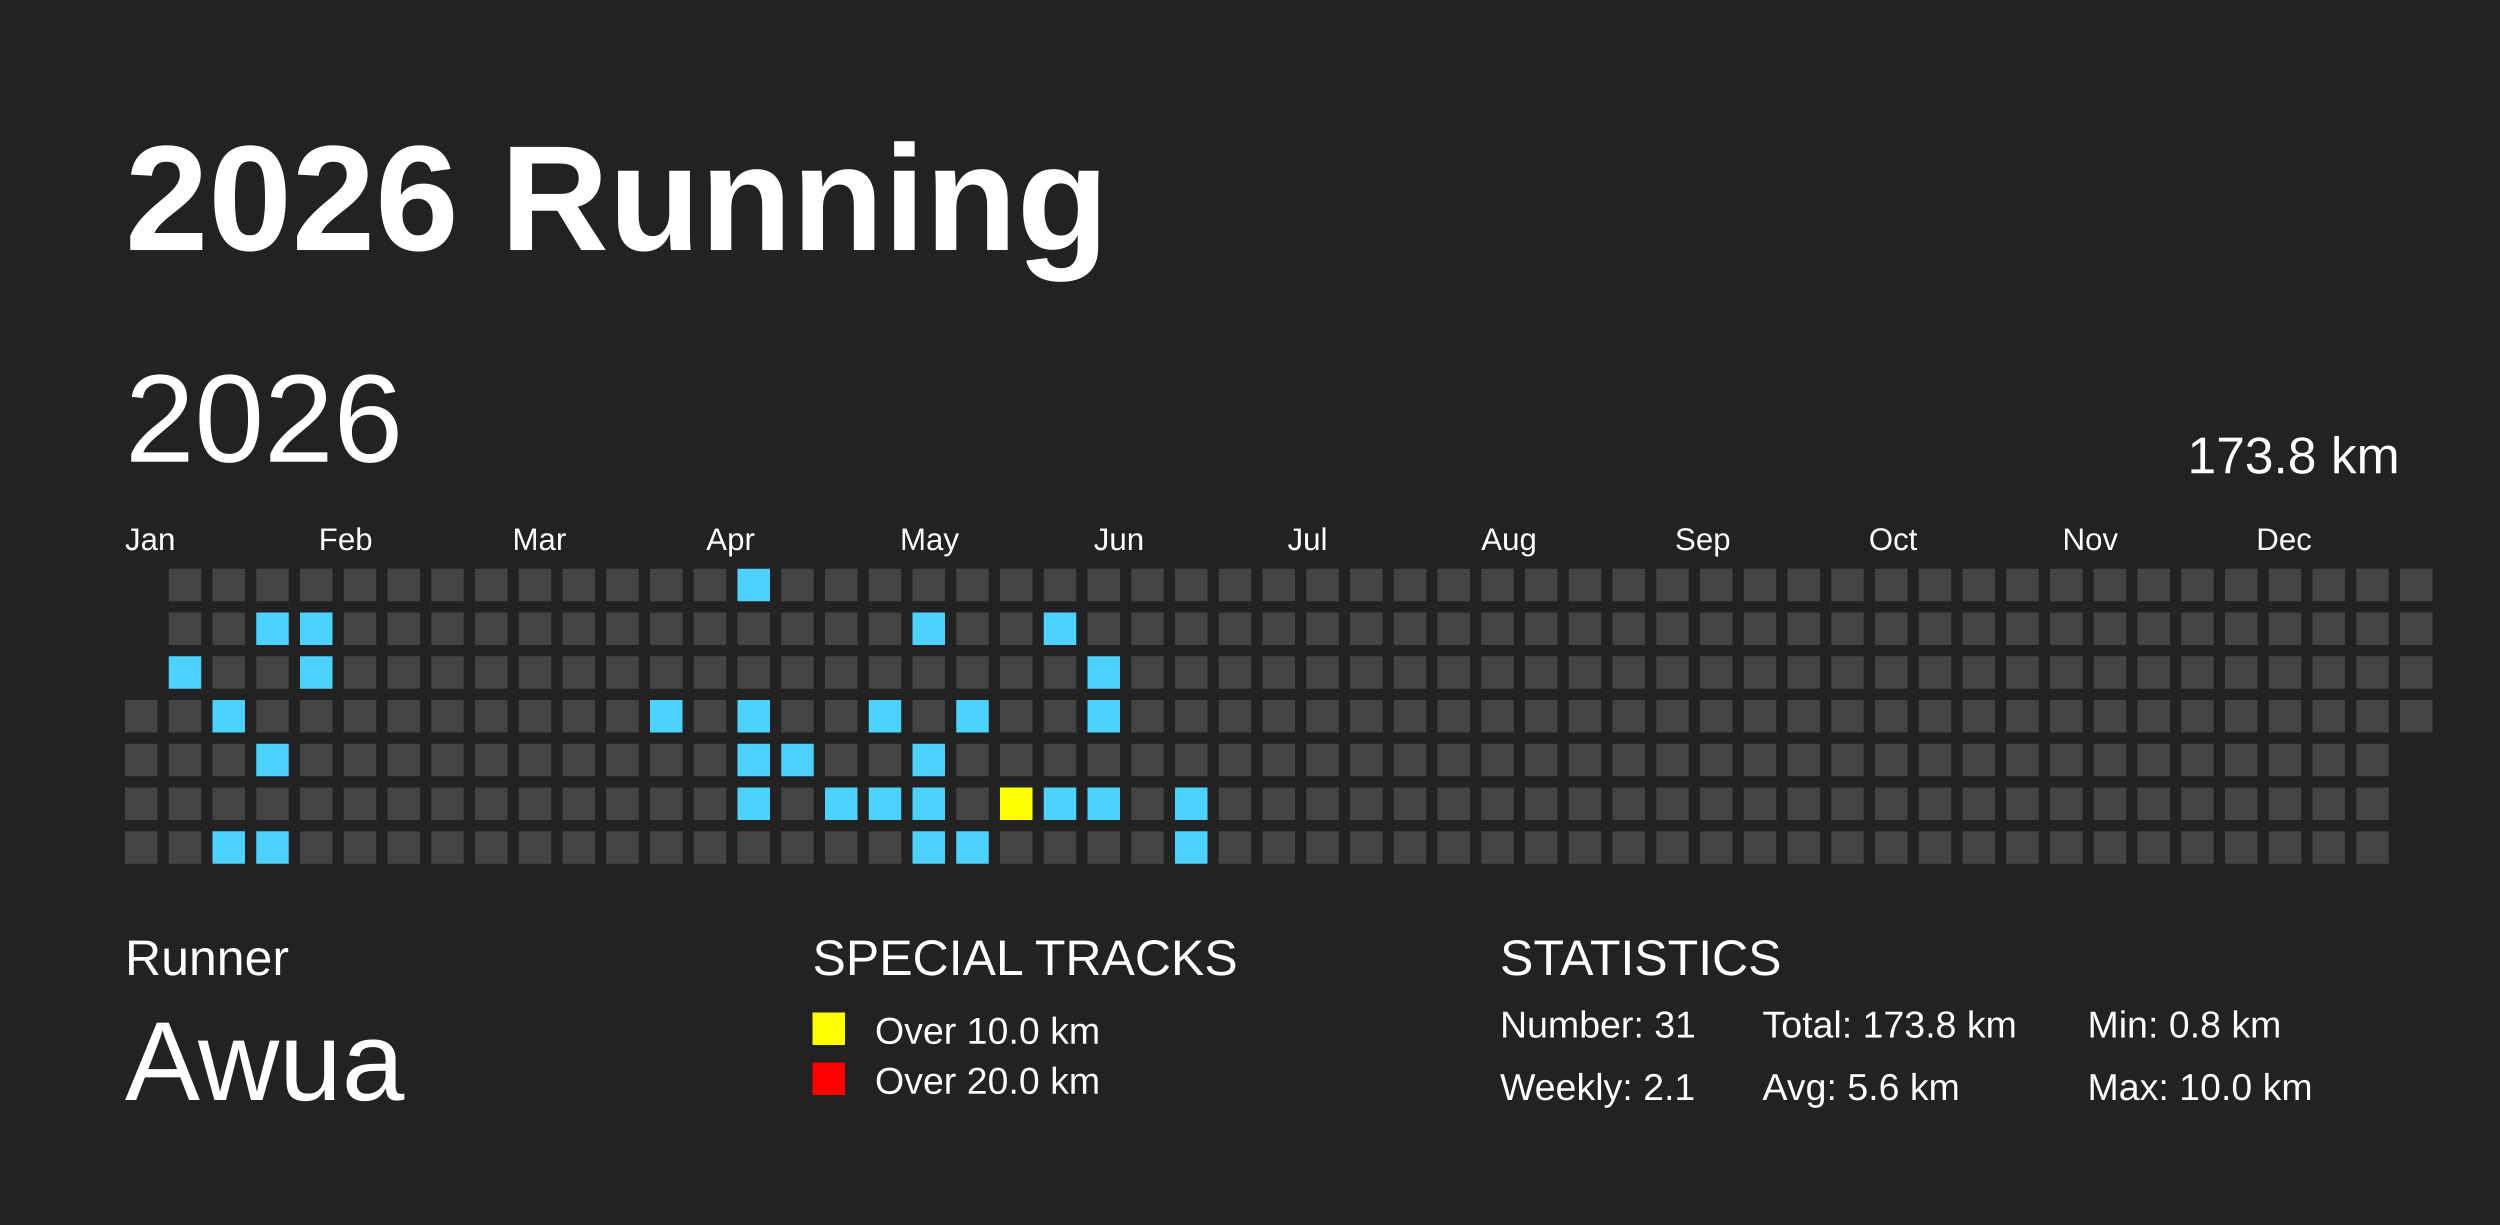
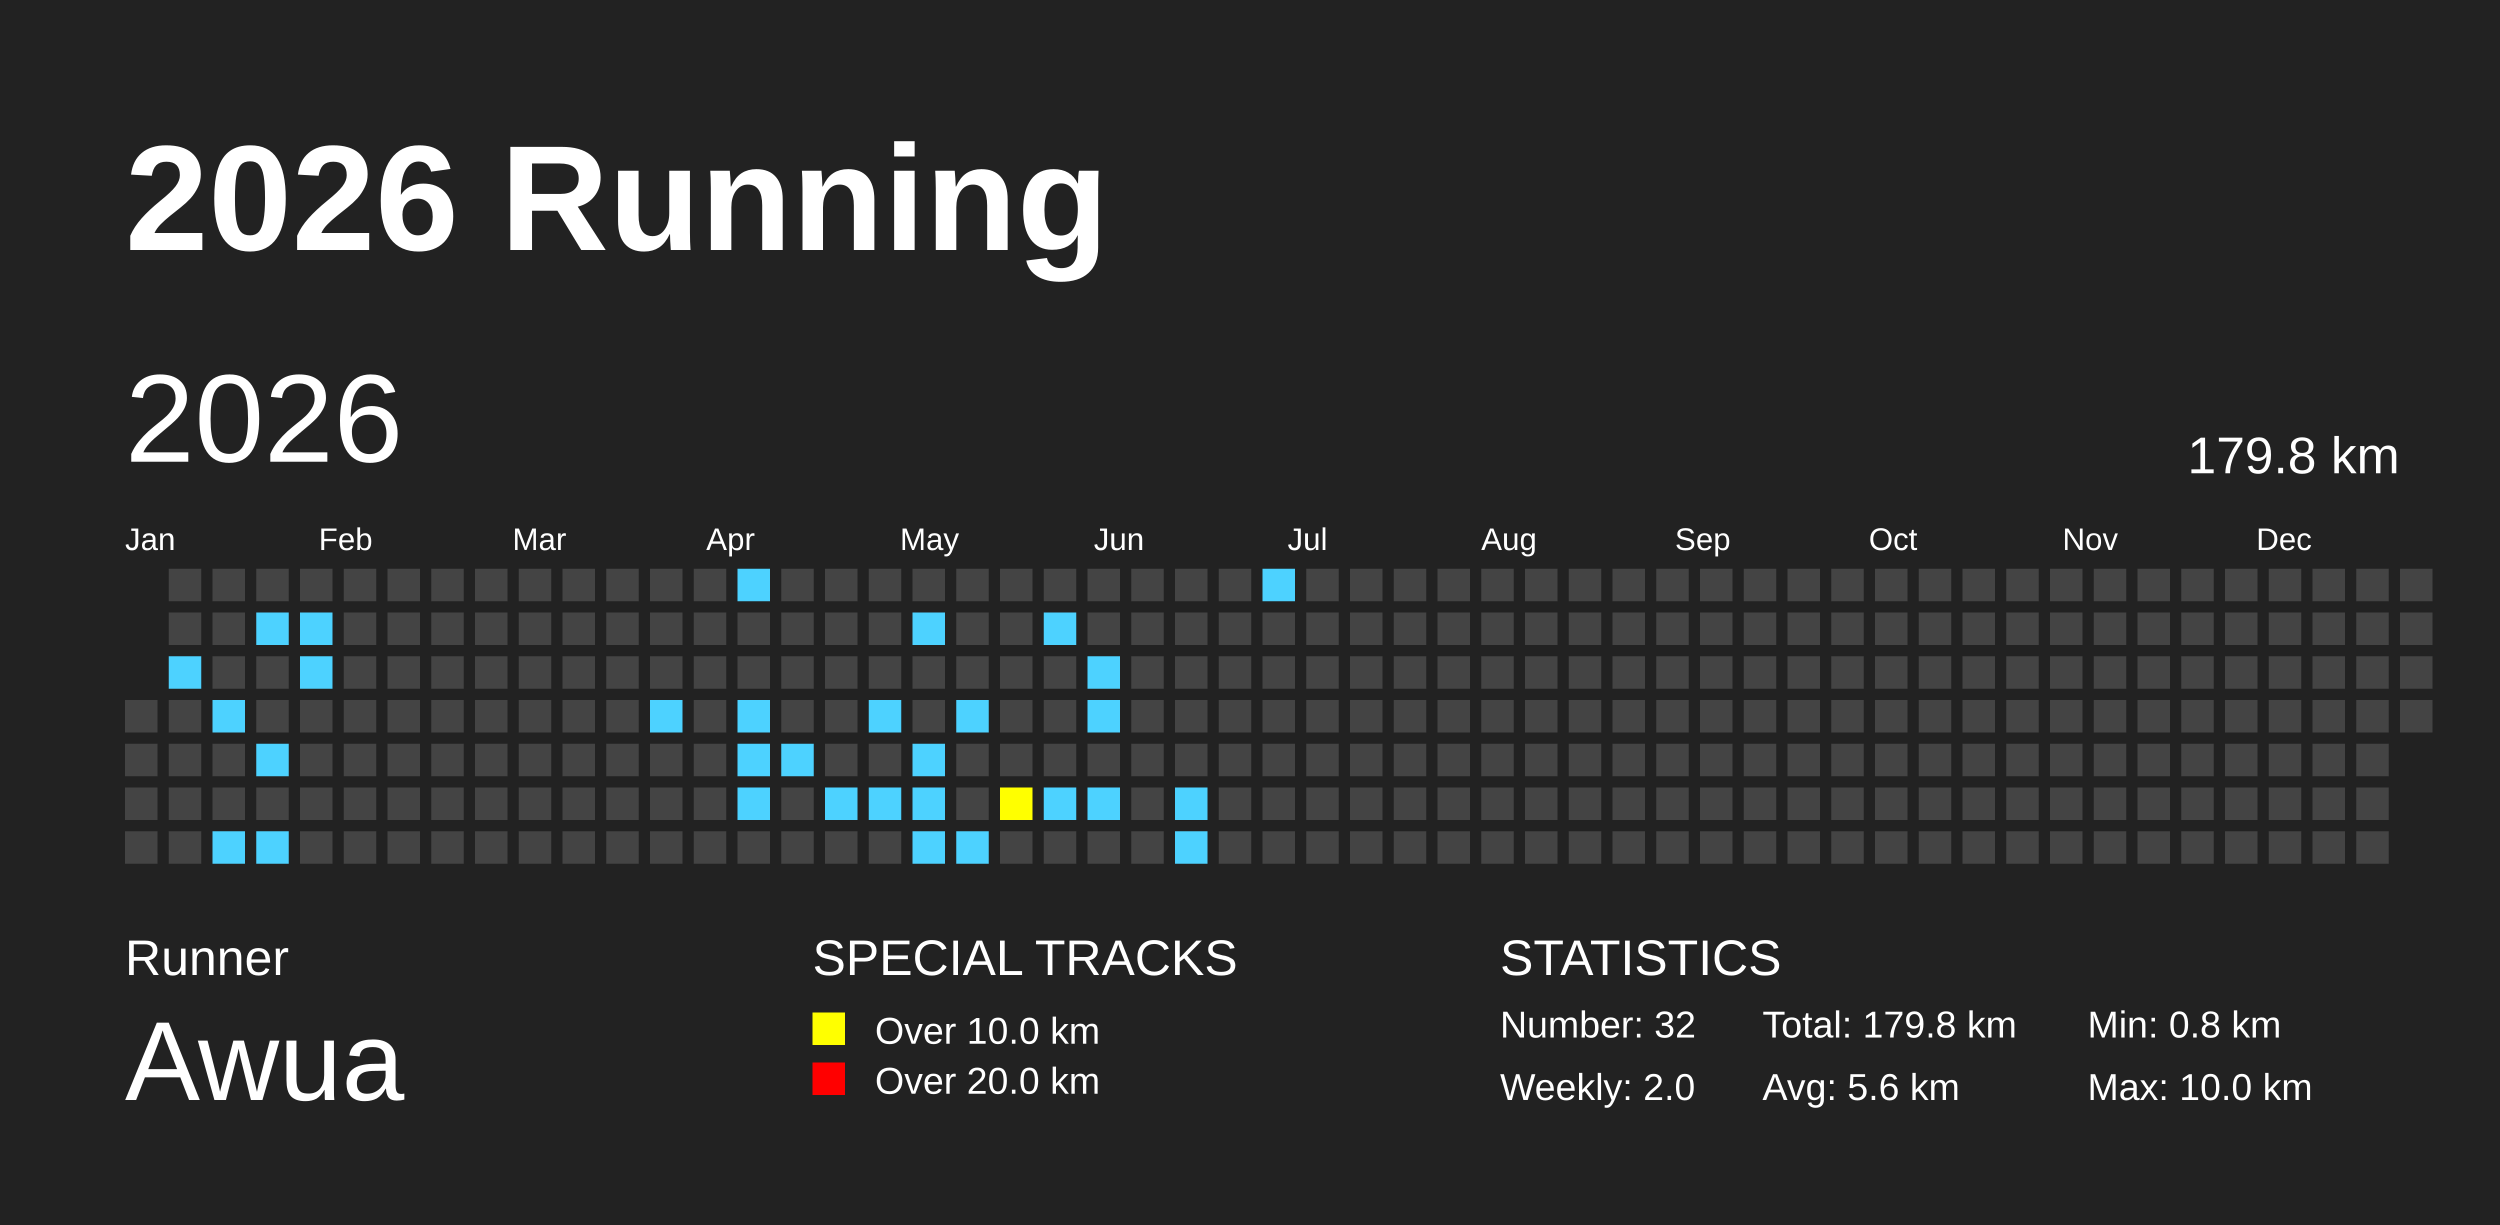
<svg xmlns="http://www.w3.org/2000/svg" baseProfile="full" height="98mm" version="1.1" viewBox="0,0,200,98" width="200mm">
  <defs />
  <rect fill="#222222" height="98" width="200" x="0" y="0" />
  <text fill="#FFFFFF" style="font-size:12px; font-family:Arial; font-weight:bold;" x="10" y="20">2026 Running</text>
  <text fill="#FFFFFF" style="font-size:4px; font-family:Arial" x="10" y="78">Runner</text>
  <text fill="#FFFFFF" style="font-size:9px; font-family:Arial" x="10" y="88">Awua</text>
  <text fill="#FFFFFF" style="font-size:4px; font-family:Arial" x="65" y="78">SPECIAL TRACKS</text>
  <rect fill="yellow" height="2.6" width="2.6" x="65" y="81" />
  <text fill="#FFFFFF" style="font-size:3px; font-family:Arial" x="70" y="83.5">Over 10.0 km</text>
  <rect fill="red" height="2.6" width="2.6" x="65" y="85" />
  <text fill="#FFFFFF" style="font-size:3px; font-family:Arial" x="70" y="87.5">Over 20.0 km</text>
  <text fill="#FFFFFF" style="font-size:4px; font-family:Arial" x="120" y="78">STATISTICS</text>
-   <text fill="#FFFFFF" style="font-size:3px; font-family:Arial" x="120" y="83">Number: 31</text>
-   <text fill="#FFFFFF" style="font-size:3px; font-family:Arial" x="120" y="88">Weekly: 2.1</text>
-   <text fill="#FFFFFF" style="font-size:3px; font-family:Arial" x="141" y="83">Total: 173.8 km</text>
+   <text fill="#FFFFFF" style="font-size:3px; font-family:Arial" x="120" y="83">Number: 32</text>
+   <text fill="#FFFFFF" style="font-size:3px; font-family:Arial" x="120" y="88">Weekly: 2.0</text>
+   <text fill="#FFFFFF" style="font-size:3px; font-family:Arial" x="141" y="83">Total: 179.8 km</text>
  <text fill="#FFFFFF" style="font-size:3px; font-family:Arial" x="141" y="88">Avg: 5.6 km</text>
  <text fill="#FFFFFF" style="font-size:3px; font-family:Arial" x="167" y="83">Min: 0.8 km</text>
  <text fill="#FFFFFF" style="font-size:3px; font-family:Arial" x="167" y="88">Max: 10.0 km</text>
  <text dominant-baseline="hanging" fill="#FFFFFF" style="font-size:10.0px; font-family:Arial;" x="10" y="30">2026</text>
-   <text dominant-baseline="hanging" fill="#FFFFFF" style="font-size:4.125px; font-family:Arial;" x="175" y="35">173.8 km</text>
+   <text dominant-baseline="hanging" fill="#FFFFFF" style="font-size:4.125px; font-family:Arial;" x="175" y="35">179.8 km</text>
  <text fill="#FFFFFF" style="font-size:2.5px; font-family:Arial" x="10.0" y="44">Jan</text>
  <text fill="#FFFFFF" style="font-size:2.5px; font-family:Arial" x="25.5" y="44">Feb</text>
  <text fill="#FFFFFF" style="font-size:2.5px; font-family:Arial" x="41.0" y="44">Mar</text>
  <text fill="#FFFFFF" style="font-size:2.5px; font-family:Arial" x="56.5" y="44">Apr</text>
  <text fill="#FFFFFF" style="font-size:2.5px; font-family:Arial" x="72.0" y="44">May</text>
  <text fill="#FFFFFF" style="font-size:2.5px; font-family:Arial" x="87.5" y="44">Jun</text>
  <text fill="#FFFFFF" style="font-size:2.5px; font-family:Arial" x="103.0" y="44">Jul</text>
  <text fill="#FFFFFF" style="font-size:2.5px; font-family:Arial" x="118.5" y="44">Aug</text>
  <text fill="#FFFFFF" style="font-size:2.5px; font-family:Arial" x="134.0" y="44">Sep</text>
  <text fill="#FFFFFF" style="font-size:2.5px; font-family:Arial" x="149.5" y="44">Oct</text>
  <text fill="#FFFFFF" style="font-size:2.5px; font-family:Arial" x="165.0" y="44">Nov</text>
  <text fill="#FFFFFF" style="font-size:2.5px; font-family:Arial" x="180.5" y="44">Dec</text>
  <rect fill="#444444" height="2.6" width="2.6" x="10.0" y="56.0" />
  <rect fill="#444444" height="2.6" width="2.6" x="10.0" y="59.5" />
  <rect fill="#444444" height="2.6" width="2.6" x="10.0" y="63.0" />
  <rect fill="#444444" height="2.6" width="2.6" x="10.0" y="66.5" />
  <rect fill="#444444" height="2.6" width="2.6" x="13.5" y="45.5" />
  <rect fill="#444444" height="2.6" width="2.6" x="13.5" y="49.0" />
  <rect fill="#4DD2FF" height="2.6" width="2.6" x="13.5" y="52.5" />
  <rect fill="#444444" height="2.6" width="2.6" x="13.5" y="56.0" />
  <rect fill="#444444" height="2.6" width="2.6" x="13.5" y="59.5" />
  <rect fill="#444444" height="2.6" width="2.6" x="13.5" y="63.0" />
  <rect fill="#444444" height="2.6" width="2.6" x="13.5" y="66.5" />
  <rect fill="#444444" height="2.6" width="2.6" x="17.0" y="45.5" />
  <rect fill="#444444" height="2.6" width="2.6" x="17.0" y="49.0" />
  <rect fill="#444444" height="2.6" width="2.6" x="17.0" y="52.5" />
  <rect fill="#4DD2FF" height="2.6" width="2.6" x="17.0" y="56.0" />
  <rect fill="#444444" height="2.6" width="2.6" x="17.0" y="59.5" />
  <rect fill="#444444" height="2.6" width="2.6" x="17.0" y="63.0" />
  <rect fill="#4DD2FF" height="2.6" width="2.6" x="17.0" y="66.5" />
  <rect fill="#444444" height="2.6" width="2.6" x="20.5" y="45.5" />
  <rect fill="#4DD2FF" height="2.6" width="2.6" x="20.5" y="49.0" />
  <rect fill="#444444" height="2.6" width="2.6" x="20.5" y="52.5" />
  <rect fill="#444444" height="2.6" width="2.6" x="20.5" y="56.0" />
  <rect fill="#4DD2FF" height="2.6" width="2.6" x="20.5" y="59.5" />
  <rect fill="#444444" height="2.6" width="2.6" x="20.5" y="63.0" />
  <rect fill="#4DD2FF" height="2.6" width="2.6" x="20.5" y="66.5" />
  <rect fill="#444444" height="2.6" width="2.6" x="24.0" y="45.5" />
  <rect fill="#4DD2FF" height="2.6" width="2.6" x="24.0" y="49.0" />
  <rect fill="#4DD2FF" height="2.6" width="2.6" x="24.0" y="52.5" />
  <rect fill="#444444" height="2.6" width="2.6" x="24.0" y="56.0" />
  <rect fill="#444444" height="2.6" width="2.6" x="24.0" y="59.5" />
  <rect fill="#444444" height="2.6" width="2.6" x="24.0" y="63.0" />
  <rect fill="#444444" height="2.6" width="2.6" x="24.0" y="66.5" />
  <rect fill="#444444" height="2.6" width="2.6" x="27.5" y="45.5" />
  <rect fill="#444444" height="2.6" width="2.6" x="27.5" y="49.0" />
  <rect fill="#444444" height="2.6" width="2.6" x="27.5" y="52.5" />
  <rect fill="#444444" height="2.6" width="2.6" x="27.5" y="56.0" />
  <rect fill="#444444" height="2.6" width="2.6" x="27.5" y="59.5" />
  <rect fill="#444444" height="2.6" width="2.6" x="27.5" y="63.0" />
  <rect fill="#444444" height="2.6" width="2.6" x="27.5" y="66.5" />
  <rect fill="#444444" height="2.6" width="2.6" x="31.0" y="45.5" />
  <rect fill="#444444" height="2.6" width="2.6" x="31.0" y="49.0" />
  <rect fill="#444444" height="2.6" width="2.6" x="31.0" y="52.5" />
  <rect fill="#444444" height="2.6" width="2.6" x="31.0" y="56.0" />
  <rect fill="#444444" height="2.6" width="2.6" x="31.0" y="59.5" />
  <rect fill="#444444" height="2.6" width="2.6" x="31.0" y="63.0" />
  <rect fill="#444444" height="2.6" width="2.6" x="31.0" y="66.5" />
  <rect fill="#444444" height="2.6" width="2.6" x="34.5" y="45.5" />
  <rect fill="#444444" height="2.6" width="2.6" x="34.5" y="49.0" />
  <rect fill="#444444" height="2.6" width="2.6" x="34.5" y="52.5" />
  <rect fill="#444444" height="2.6" width="2.6" x="34.5" y="56.0" />
  <rect fill="#444444" height="2.6" width="2.6" x="34.5" y="59.5" />
  <rect fill="#444444" height="2.6" width="2.6" x="34.5" y="63.0" />
  <rect fill="#444444" height="2.6" width="2.6" x="34.5" y="66.5" />
  <rect fill="#444444" height="2.6" width="2.6" x="38.0" y="45.5" />
  <rect fill="#444444" height="2.6" width="2.6" x="38.0" y="49.0" />
  <rect fill="#444444" height="2.6" width="2.6" x="38.0" y="52.5" />
  <rect fill="#444444" height="2.6" width="2.6" x="38.0" y="56.0" />
  <rect fill="#444444" height="2.6" width="2.6" x="38.0" y="59.5" />
  <rect fill="#444444" height="2.6" width="2.6" x="38.0" y="63.0" />
  <rect fill="#444444" height="2.6" width="2.6" x="38.0" y="66.5" />
  <rect fill="#444444" height="2.6" width="2.6" x="41.5" y="45.5" />
  <rect fill="#444444" height="2.6" width="2.6" x="41.5" y="49.0" />
  <rect fill="#444444" height="2.6" width="2.6" x="41.5" y="52.5" />
  <rect fill="#444444" height="2.6" width="2.6" x="41.5" y="56.0" />
  <rect fill="#444444" height="2.6" width="2.6" x="41.5" y="59.5" />
  <rect fill="#444444" height="2.6" width="2.6" x="41.5" y="63.0" />
  <rect fill="#444444" height="2.6" width="2.6" x="41.5" y="66.5" />
  <rect fill="#444444" height="2.6" width="2.6" x="45.0" y="45.5" />
  <rect fill="#444444" height="2.6" width="2.6" x="45.0" y="49.0" />
  <rect fill="#444444" height="2.6" width="2.6" x="45.0" y="52.5" />
  <rect fill="#444444" height="2.6" width="2.6" x="45.0" y="56.0" />
  <rect fill="#444444" height="2.6" width="2.6" x="45.0" y="59.5" />
  <rect fill="#444444" height="2.6" width="2.6" x="45.0" y="63.0" />
  <rect fill="#444444" height="2.6" width="2.6" x="45.0" y="66.5" />
  <rect fill="#444444" height="2.6" width="2.6" x="48.5" y="45.5" />
  <rect fill="#444444" height="2.6" width="2.6" x="48.5" y="49.0" />
  <rect fill="#444444" height="2.6" width="2.6" x="48.5" y="52.5" />
  <rect fill="#444444" height="2.6" width="2.6" x="48.5" y="56.0" />
  <rect fill="#444444" height="2.6" width="2.6" x="48.5" y="59.5" />
  <rect fill="#444444" height="2.6" width="2.6" x="48.5" y="63.0" />
  <rect fill="#444444" height="2.6" width="2.6" x="48.5" y="66.5" />
  <rect fill="#444444" height="2.6" width="2.6" x="52.0" y="45.5" />
  <rect fill="#444444" height="2.6" width="2.6" x="52.0" y="49.0" />
  <rect fill="#444444" height="2.6" width="2.6" x="52.0" y="52.5" />
  <rect fill="#4DD2FF" height="2.6" width="2.6" x="52.0" y="56.0" />
  <rect fill="#444444" height="2.6" width="2.6" x="52.0" y="59.5" />
  <rect fill="#444444" height="2.6" width="2.6" x="52.0" y="63.0" />
  <rect fill="#444444" height="2.6" width="2.6" x="52.0" y="66.5" />
  <rect fill="#444444" height="2.6" width="2.6" x="55.5" y="45.5" />
  <rect fill="#444444" height="2.6" width="2.6" x="55.5" y="49.0" />
  <rect fill="#444444" height="2.6" width="2.6" x="55.5" y="52.5" />
  <rect fill="#444444" height="2.6" width="2.6" x="55.5" y="56.0" />
  <rect fill="#444444" height="2.6" width="2.6" x="55.5" y="59.5" />
  <rect fill="#444444" height="2.6" width="2.6" x="55.5" y="63.0" />
  <rect fill="#444444" height="2.6" width="2.6" x="55.5" y="66.5" />
  <rect fill="#4DD2FF" height="2.6" width="2.6" x="59.0" y="45.5" />
  <rect fill="#444444" height="2.6" width="2.6" x="59.0" y="49.0" />
  <rect fill="#444444" height="2.6" width="2.6" x="59.0" y="52.5" />
  <rect fill="#4DD2FF" height="2.6" width="2.6" x="59.0" y="56.0" />
  <rect fill="#4DD2FF" height="2.6" width="2.6" x="59.0" y="59.5" />
  <rect fill="#4DD2FF" height="2.6" width="2.6" x="59.0" y="63.0" />
  <rect fill="#444444" height="2.6" width="2.6" x="59.0" y="66.5" />
  <rect fill="#444444" height="2.6" width="2.6" x="62.5" y="45.5" />
  <rect fill="#444444" height="2.6" width="2.6" x="62.5" y="49.0" />
  <rect fill="#444444" height="2.6" width="2.6" x="62.5" y="52.5" />
  <rect fill="#444444" height="2.6" width="2.6" x="62.5" y="56.0" />
  <rect fill="#4DD2FF" height="2.6" width="2.6" x="62.5" y="59.5" />
  <rect fill="#444444" height="2.6" width="2.6" x="62.5" y="63.0" />
  <rect fill="#444444" height="2.6" width="2.6" x="62.5" y="66.5" />
  <rect fill="#444444" height="2.6" width="2.6" x="66.0" y="45.5" />
  <rect fill="#444444" height="2.6" width="2.6" x="66.0" y="49.0" />
  <rect fill="#444444" height="2.6" width="2.6" x="66.0" y="52.5" />
  <rect fill="#444444" height="2.6" width="2.6" x="66.0" y="56.0" />
  <rect fill="#444444" height="2.6" width="2.6" x="66.0" y="59.5" />
  <rect fill="#4DD2FF" height="2.6" width="2.6" x="66.0" y="63.0" />
  <rect fill="#444444" height="2.6" width="2.6" x="66.0" y="66.5" />
  <rect fill="#444444" height="2.6" width="2.6" x="69.5" y="45.5" />
  <rect fill="#444444" height="2.6" width="2.6" x="69.5" y="49.0" />
  <rect fill="#444444" height="2.6" width="2.6" x="69.5" y="52.5" />
  <rect fill="#4DD2FF" height="2.6" width="2.6" x="69.5" y="56.0" />
  <rect fill="#444444" height="2.6" width="2.6" x="69.5" y="59.5" />
  <rect fill="#4DD2FF" height="2.6" width="2.6" x="69.5" y="63.0" />
  <rect fill="#444444" height="2.6" width="2.6" x="69.5" y="66.5" />
  <rect fill="#444444" height="2.6" width="2.6" x="73.0" y="45.5" />
  <rect fill="#4DD2FF" height="2.6" width="2.6" x="73.0" y="49.0" />
  <rect fill="#444444" height="2.6" width="2.6" x="73.0" y="52.5" />
  <rect fill="#444444" height="2.6" width="2.6" x="73.0" y="56.0" />
  <rect fill="#4DD2FF" height="2.6" width="2.6" x="73.0" y="59.5" />
  <rect fill="#4DD2FF" height="2.6" width="2.6" x="73.0" y="63.0" />
  <rect fill="#4DD2FF" height="2.6" width="2.6" x="73.0" y="66.5" />
  <rect fill="#444444" height="2.6" width="2.6" x="76.5" y="45.5" />
  <rect fill="#444444" height="2.6" width="2.6" x="76.5" y="49.0" />
  <rect fill="#444444" height="2.6" width="2.6" x="76.5" y="52.5" />
  <rect fill="#4DD2FF" height="2.6" width="2.6" x="76.5" y="56.0" />
  <rect fill="#444444" height="2.6" width="2.6" x="76.5" y="59.5" />
  <rect fill="#444444" height="2.6" width="2.6" x="76.5" y="63.0" />
  <rect fill="#4DD2FF" height="2.6" width="2.6" x="76.5" y="66.5" />
  <rect fill="#444444" height="2.6" width="2.6" x="80.0" y="45.5" />
  <rect fill="#444444" height="2.6" width="2.6" x="80.0" y="49.0" />
  <rect fill="#444444" height="2.6" width="2.6" x="80.0" y="52.5" />
  <rect fill="#444444" height="2.6" width="2.6" x="80.0" y="56.0" />
  <rect fill="#444444" height="2.6" width="2.6" x="80.0" y="59.5" />
  <rect fill="yellow" height="2.6" width="2.6" x="80.0" y="63.0" />
  <rect fill="#444444" height="2.6" width="2.6" x="80.0" y="66.5" />
  <rect fill="#444444" height="2.6" width="2.6" x="83.5" y="45.5" />
  <rect fill="#4DD2FF" height="2.6" width="2.6" x="83.5" y="49.0" />
  <rect fill="#444444" height="2.6" width="2.6" x="83.5" y="52.5" />
  <rect fill="#444444" height="2.6" width="2.6" x="83.5" y="56.0" />
  <rect fill="#444444" height="2.6" width="2.6" x="83.5" y="59.5" />
  <rect fill="#4DD2FF" height="2.6" width="2.6" x="83.5" y="63.0" />
  <rect fill="#444444" height="2.6" width="2.6" x="83.5" y="66.5" />
  <rect fill="#444444" height="2.6" width="2.6" x="87.0" y="45.5" />
  <rect fill="#444444" height="2.6" width="2.6" x="87.0" y="49.0" />
  <rect fill="#4DD2FF" height="2.6" width="2.6" x="87.0" y="52.5" />
  <rect fill="#4DD2FF" height="2.6" width="2.6" x="87.0" y="56.0" />
  <rect fill="#444444" height="2.6" width="2.6" x="87.0" y="59.5" />
  <rect fill="#4DD2FF" height="2.6" width="2.6" x="87.0" y="63.0" />
  <rect fill="#444444" height="2.6" width="2.6" x="87.0" y="66.5" />
  <rect fill="#444444" height="2.6" width="2.6" x="90.5" y="45.5" />
  <rect fill="#444444" height="2.6" width="2.6" x="90.5" y="49.0" />
  <rect fill="#444444" height="2.6" width="2.6" x="90.5" y="52.5" />
  <rect fill="#444444" height="2.6" width="2.6" x="90.5" y="56.0" />
  <rect fill="#444444" height="2.6" width="2.6" x="90.5" y="59.5" />
  <rect fill="#444444" height="2.6" width="2.6" x="90.5" y="63.0" />
  <rect fill="#444444" height="2.6" width="2.6" x="90.5" y="66.5" />
  <rect fill="#444444" height="2.6" width="2.6" x="94.0" y="45.5" />
  <rect fill="#444444" height="2.6" width="2.6" x="94.0" y="49.0" />
  <rect fill="#444444" height="2.6" width="2.6" x="94.0" y="52.5" />
  <rect fill="#444444" height="2.6" width="2.6" x="94.0" y="56.0" />
  <rect fill="#444444" height="2.6" width="2.6" x="94.0" y="59.5" />
  <rect fill="#4DD2FF" height="2.6" width="2.6" x="94.0" y="63.0" />
  <rect fill="#4DD2FF" height="2.6" width="2.6" x="94.0" y="66.5" />
  <rect fill="#444444" height="2.6" width="2.6" x="97.5" y="45.5" />
  <rect fill="#444444" height="2.6" width="2.6" x="97.5" y="49.0" />
  <rect fill="#444444" height="2.6" width="2.6" x="97.5" y="52.5" />
  <rect fill="#444444" height="2.6" width="2.6" x="97.5" y="56.0" />
  <rect fill="#444444" height="2.6" width="2.6" x="97.5" y="59.5" />
  <rect fill="#444444" height="2.6" width="2.6" x="97.5" y="63.0" />
  <rect fill="#444444" height="2.6" width="2.6" x="97.5" y="66.5" />
-   <rect fill="#444444" height="2.6" width="2.6" x="101.0" y="45.5" />
+   <rect fill="#4DD2FF" height="2.6" width="2.6" x="101.0" y="45.5" />
  <rect fill="#444444" height="2.6" width="2.6" x="101.0" y="49.0" />
  <rect fill="#444444" height="2.6" width="2.6" x="101.0" y="52.5" />
  <rect fill="#444444" height="2.6" width="2.6" x="101.0" y="56.0" />
  <rect fill="#444444" height="2.6" width="2.6" x="101.0" y="59.5" />
  <rect fill="#444444" height="2.6" width="2.6" x="101.0" y="63.0" />
  <rect fill="#444444" height="2.6" width="2.6" x="101.0" y="66.5" />
  <rect fill="#444444" height="2.6" width="2.6" x="104.5" y="45.5" />
  <rect fill="#444444" height="2.6" width="2.6" x="104.5" y="49.0" />
  <rect fill="#444444" height="2.6" width="2.6" x="104.5" y="52.5" />
  <rect fill="#444444" height="2.6" width="2.6" x="104.5" y="56.0" />
  <rect fill="#444444" height="2.6" width="2.6" x="104.5" y="59.5" />
  <rect fill="#444444" height="2.6" width="2.6" x="104.5" y="63.0" />
  <rect fill="#444444" height="2.6" width="2.6" x="104.5" y="66.5" />
  <rect fill="#444444" height="2.6" width="2.6" x="108.0" y="45.5" />
  <rect fill="#444444" height="2.6" width="2.6" x="108.0" y="49.0" />
  <rect fill="#444444" height="2.6" width="2.6" x="108.0" y="52.5" />
  <rect fill="#444444" height="2.6" width="2.6" x="108.0" y="56.0" />
  <rect fill="#444444" height="2.6" width="2.6" x="108.0" y="59.5" />
  <rect fill="#444444" height="2.6" width="2.6" x="108.0" y="63.0" />
  <rect fill="#444444" height="2.6" width="2.6" x="108.0" y="66.5" />
  <rect fill="#444444" height="2.6" width="2.6" x="111.5" y="45.5" />
  <rect fill="#444444" height="2.6" width="2.6" x="111.5" y="49.0" />
  <rect fill="#444444" height="2.6" width="2.6" x="111.5" y="52.5" />
  <rect fill="#444444" height="2.6" width="2.6" x="111.5" y="56.0" />
  <rect fill="#444444" height="2.6" width="2.6" x="111.5" y="59.5" />
  <rect fill="#444444" height="2.6" width="2.6" x="111.5" y="63.0" />
  <rect fill="#444444" height="2.6" width="2.6" x="111.5" y="66.5" />
  <rect fill="#444444" height="2.6" width="2.6" x="115.0" y="45.5" />
  <rect fill="#444444" height="2.6" width="2.6" x="115.0" y="49.0" />
  <rect fill="#444444" height="2.6" width="2.6" x="115.0" y="52.5" />
  <rect fill="#444444" height="2.6" width="2.6" x="115.0" y="56.0" />
  <rect fill="#444444" height="2.6" width="2.6" x="115.0" y="59.5" />
  <rect fill="#444444" height="2.6" width="2.6" x="115.0" y="63.0" />
  <rect fill="#444444" height="2.6" width="2.6" x="115.0" y="66.5" />
  <rect fill="#444444" height="2.6" width="2.6" x="118.5" y="45.5" />
  <rect fill="#444444" height="2.6" width="2.6" x="118.5" y="49.0" />
  <rect fill="#444444" height="2.6" width="2.6" x="118.5" y="52.5" />
  <rect fill="#444444" height="2.6" width="2.6" x="118.5" y="56.0" />
  <rect fill="#444444" height="2.6" width="2.6" x="118.5" y="59.5" />
  <rect fill="#444444" height="2.6" width="2.6" x="118.5" y="63.0" />
  <rect fill="#444444" height="2.6" width="2.6" x="118.5" y="66.5" />
  <rect fill="#444444" height="2.6" width="2.6" x="122.0" y="45.5" />
  <rect fill="#444444" height="2.6" width="2.6" x="122.0" y="49.0" />
  <rect fill="#444444" height="2.6" width="2.6" x="122.0" y="52.5" />
  <rect fill="#444444" height="2.6" width="2.6" x="122.0" y="56.0" />
  <rect fill="#444444" height="2.6" width="2.6" x="122.0" y="59.5" />
  <rect fill="#444444" height="2.6" width="2.6" x="122.0" y="63.0" />
  <rect fill="#444444" height="2.6" width="2.6" x="122.0" y="66.5" />
  <rect fill="#444444" height="2.6" width="2.6" x="125.5" y="45.5" />
  <rect fill="#444444" height="2.6" width="2.6" x="125.5" y="49.0" />
  <rect fill="#444444" height="2.6" width="2.6" x="125.5" y="52.5" />
  <rect fill="#444444" height="2.6" width="2.6" x="125.5" y="56.0" />
  <rect fill="#444444" height="2.6" width="2.6" x="125.5" y="59.5" />
  <rect fill="#444444" height="2.6" width="2.6" x="125.5" y="63.0" />
  <rect fill="#444444" height="2.6" width="2.6" x="125.5" y="66.5" />
  <rect fill="#444444" height="2.6" width="2.6" x="129.0" y="45.5" />
  <rect fill="#444444" height="2.6" width="2.6" x="129.0" y="49.0" />
  <rect fill="#444444" height="2.6" width="2.6" x="129.0" y="52.5" />
  <rect fill="#444444" height="2.6" width="2.6" x="129.0" y="56.0" />
  <rect fill="#444444" height="2.6" width="2.6" x="129.0" y="59.5" />
  <rect fill="#444444" height="2.6" width="2.6" x="129.0" y="63.0" />
  <rect fill="#444444" height="2.6" width="2.6" x="129.0" y="66.5" />
  <rect fill="#444444" height="2.6" width="2.6" x="132.5" y="45.5" />
  <rect fill="#444444" height="2.6" width="2.6" x="132.5" y="49.0" />
  <rect fill="#444444" height="2.6" width="2.6" x="132.5" y="52.5" />
  <rect fill="#444444" height="2.6" width="2.6" x="132.5" y="56.0" />
  <rect fill="#444444" height="2.6" width="2.6" x="132.5" y="59.5" />
  <rect fill="#444444" height="2.6" width="2.6" x="132.5" y="63.0" />
  <rect fill="#444444" height="2.6" width="2.6" x="132.5" y="66.5" />
  <rect fill="#444444" height="2.6" width="2.6" x="136.0" y="45.5" />
  <rect fill="#444444" height="2.6" width="2.6" x="136.0" y="49.0" />
  <rect fill="#444444" height="2.6" width="2.6" x="136.0" y="52.5" />
  <rect fill="#444444" height="2.6" width="2.6" x="136.0" y="56.0" />
  <rect fill="#444444" height="2.6" width="2.6" x="136.0" y="59.5" />
  <rect fill="#444444" height="2.6" width="2.6" x="136.0" y="63.0" />
  <rect fill="#444444" height="2.6" width="2.6" x="136.0" y="66.5" />
  <rect fill="#444444" height="2.6" width="2.6" x="139.5" y="45.5" />
  <rect fill="#444444" height="2.6" width="2.6" x="139.5" y="49.0" />
  <rect fill="#444444" height="2.6" width="2.6" x="139.5" y="52.5" />
  <rect fill="#444444" height="2.6" width="2.6" x="139.5" y="56.0" />
  <rect fill="#444444" height="2.6" width="2.6" x="139.5" y="59.5" />
  <rect fill="#444444" height="2.6" width="2.6" x="139.5" y="63.0" />
  <rect fill="#444444" height="2.6" width="2.6" x="139.5" y="66.5" />
  <rect fill="#444444" height="2.6" width="2.6" x="143.0" y="45.5" />
  <rect fill="#444444" height="2.6" width="2.6" x="143.0" y="49.0" />
  <rect fill="#444444" height="2.6" width="2.6" x="143.0" y="52.5" />
  <rect fill="#444444" height="2.6" width="2.6" x="143.0" y="56.0" />
  <rect fill="#444444" height="2.6" width="2.6" x="143.0" y="59.5" />
  <rect fill="#444444" height="2.6" width="2.6" x="143.0" y="63.0" />
  <rect fill="#444444" height="2.6" width="2.6" x="143.0" y="66.5" />
  <rect fill="#444444" height="2.6" width="2.6" x="146.5" y="45.5" />
  <rect fill="#444444" height="2.6" width="2.6" x="146.5" y="49.0" />
  <rect fill="#444444" height="2.6" width="2.6" x="146.5" y="52.5" />
  <rect fill="#444444" height="2.6" width="2.6" x="146.5" y="56.0" />
  <rect fill="#444444" height="2.6" width="2.6" x="146.5" y="59.5" />
  <rect fill="#444444" height="2.6" width="2.6" x="146.5" y="63.0" />
  <rect fill="#444444" height="2.6" width="2.6" x="146.5" y="66.5" />
  <rect fill="#444444" height="2.6" width="2.6" x="150.0" y="45.5" />
  <rect fill="#444444" height="2.6" width="2.6" x="150.0" y="49.0" />
  <rect fill="#444444" height="2.6" width="2.6" x="150.0" y="52.5" />
  <rect fill="#444444" height="2.6" width="2.6" x="150.0" y="56.0" />
  <rect fill="#444444" height="2.6" width="2.6" x="150.0" y="59.5" />
  <rect fill="#444444" height="2.6" width="2.6" x="150.0" y="63.0" />
  <rect fill="#444444" height="2.6" width="2.6" x="150.0" y="66.5" />
  <rect fill="#444444" height="2.6" width="2.6" x="153.5" y="45.5" />
  <rect fill="#444444" height="2.6" width="2.6" x="153.5" y="49.0" />
  <rect fill="#444444" height="2.6" width="2.6" x="153.5" y="52.5" />
  <rect fill="#444444" height="2.6" width="2.6" x="153.5" y="56.0" />
  <rect fill="#444444" height="2.6" width="2.6" x="153.5" y="59.5" />
  <rect fill="#444444" height="2.6" width="2.6" x="153.5" y="63.0" />
  <rect fill="#444444" height="2.6" width="2.6" x="153.5" y="66.5" />
  <rect fill="#444444" height="2.6" width="2.6" x="157.0" y="45.5" />
  <rect fill="#444444" height="2.6" width="2.6" x="157.0" y="49.0" />
  <rect fill="#444444" height="2.6" width="2.6" x="157.0" y="52.5" />
  <rect fill="#444444" height="2.6" width="2.6" x="157.0" y="56.0" />
  <rect fill="#444444" height="2.6" width="2.6" x="157.0" y="59.5" />
  <rect fill="#444444" height="2.6" width="2.6" x="157.0" y="63.0" />
  <rect fill="#444444" height="2.6" width="2.6" x="157.0" y="66.5" />
  <rect fill="#444444" height="2.6" width="2.6" x="160.5" y="45.5" />
  <rect fill="#444444" height="2.6" width="2.6" x="160.5" y="49.0" />
  <rect fill="#444444" height="2.6" width="2.6" x="160.5" y="52.5" />
  <rect fill="#444444" height="2.6" width="2.6" x="160.5" y="56.0" />
  <rect fill="#444444" height="2.6" width="2.6" x="160.5" y="59.5" />
  <rect fill="#444444" height="2.6" width="2.6" x="160.5" y="63.0" />
  <rect fill="#444444" height="2.6" width="2.6" x="160.5" y="66.5" />
  <rect fill="#444444" height="2.6" width="2.6" x="164.0" y="45.5" />
  <rect fill="#444444" height="2.6" width="2.6" x="164.0" y="49.0" />
  <rect fill="#444444" height="2.6" width="2.6" x="164.0" y="52.5" />
  <rect fill="#444444" height="2.6" width="2.6" x="164.0" y="56.0" />
  <rect fill="#444444" height="2.6" width="2.6" x="164.0" y="59.5" />
  <rect fill="#444444" height="2.6" width="2.6" x="164.0" y="63.0" />
  <rect fill="#444444" height="2.6" width="2.6" x="164.0" y="66.5" />
  <rect fill="#444444" height="2.6" width="2.6" x="167.5" y="45.5" />
  <rect fill="#444444" height="2.6" width="2.6" x="167.5" y="49.0" />
  <rect fill="#444444" height="2.6" width="2.6" x="167.5" y="52.5" />
  <rect fill="#444444" height="2.6" width="2.6" x="167.5" y="56.0" />
  <rect fill="#444444" height="2.6" width="2.6" x="167.5" y="59.5" />
  <rect fill="#444444" height="2.6" width="2.6" x="167.5" y="63.0" />
  <rect fill="#444444" height="2.6" width="2.6" x="167.5" y="66.5" />
  <rect fill="#444444" height="2.6" width="2.6" x="171.0" y="45.5" />
  <rect fill="#444444" height="2.6" width="2.6" x="171.0" y="49.0" />
  <rect fill="#444444" height="2.6" width="2.6" x="171.0" y="52.5" />
  <rect fill="#444444" height="2.6" width="2.6" x="171.0" y="56.0" />
  <rect fill="#444444" height="2.6" width="2.6" x="171.0" y="59.5" />
  <rect fill="#444444" height="2.6" width="2.6" x="171.0" y="63.0" />
  <rect fill="#444444" height="2.6" width="2.6" x="171.0" y="66.5" />
  <rect fill="#444444" height="2.6" width="2.6" x="174.5" y="45.5" />
  <rect fill="#444444" height="2.6" width="2.6" x="174.5" y="49.0" />
  <rect fill="#444444" height="2.6" width="2.6" x="174.5" y="52.5" />
  <rect fill="#444444" height="2.6" width="2.6" x="174.5" y="56.0" />
  <rect fill="#444444" height="2.6" width="2.6" x="174.5" y="59.5" />
  <rect fill="#444444" height="2.6" width="2.6" x="174.5" y="63.0" />
  <rect fill="#444444" height="2.6" width="2.6" x="174.5" y="66.5" />
  <rect fill="#444444" height="2.6" width="2.6" x="178.0" y="45.5" />
  <rect fill="#444444" height="2.6" width="2.6" x="178.0" y="49.0" />
  <rect fill="#444444" height="2.6" width="2.6" x="178.0" y="52.5" />
  <rect fill="#444444" height="2.6" width="2.6" x="178.0" y="56.0" />
  <rect fill="#444444" height="2.6" width="2.6" x="178.0" y="59.5" />
  <rect fill="#444444" height="2.6" width="2.6" x="178.0" y="63.0" />
  <rect fill="#444444" height="2.6" width="2.6" x="178.0" y="66.5" />
  <rect fill="#444444" height="2.6" width="2.6" x="181.5" y="45.5" />
  <rect fill="#444444" height="2.6" width="2.6" x="181.5" y="49.0" />
  <rect fill="#444444" height="2.6" width="2.6" x="181.5" y="52.5" />
  <rect fill="#444444" height="2.6" width="2.6" x="181.5" y="56.0" />
  <rect fill="#444444" height="2.6" width="2.6" x="181.5" y="59.5" />
  <rect fill="#444444" height="2.6" width="2.6" x="181.5" y="63.0" />
  <rect fill="#444444" height="2.6" width="2.6" x="181.5" y="66.5" />
  <rect fill="#444444" height="2.6" width="2.6" x="185.0" y="45.5" />
  <rect fill="#444444" height="2.6" width="2.6" x="185.0" y="49.0" />
  <rect fill="#444444" height="2.6" width="2.6" x="185.0" y="52.5" />
  <rect fill="#444444" height="2.6" width="2.6" x="185.0" y="56.0" />
  <rect fill="#444444" height="2.6" width="2.6" x="185.0" y="59.5" />
  <rect fill="#444444" height="2.6" width="2.6" x="185.0" y="63.0" />
  <rect fill="#444444" height="2.6" width="2.6" x="185.0" y="66.5" />
  <rect fill="#444444" height="2.6" width="2.6" x="188.5" y="45.5" />
  <rect fill="#444444" height="2.6" width="2.6" x="188.5" y="49.0" />
  <rect fill="#444444" height="2.6" width="2.6" x="188.5" y="52.5" />
  <rect fill="#444444" height="2.6" width="2.6" x="188.5" y="56.0" />
  <rect fill="#444444" height="2.6" width="2.6" x="188.5" y="59.5" />
  <rect fill="#444444" height="2.6" width="2.6" x="188.5" y="63.0" />
  <rect fill="#444444" height="2.6" width="2.6" x="188.5" y="66.5" />
  <rect fill="#444444" height="2.6" width="2.6" x="192.0" y="45.5" />
  <rect fill="#444444" height="2.6" width="2.6" x="192.0" y="49.0" />
  <rect fill="#444444" height="2.6" width="2.6" x="192.0" y="52.5" />
  <rect fill="#444444" height="2.6" width="2.6" x="192.0" y="56.0" />
</svg>
